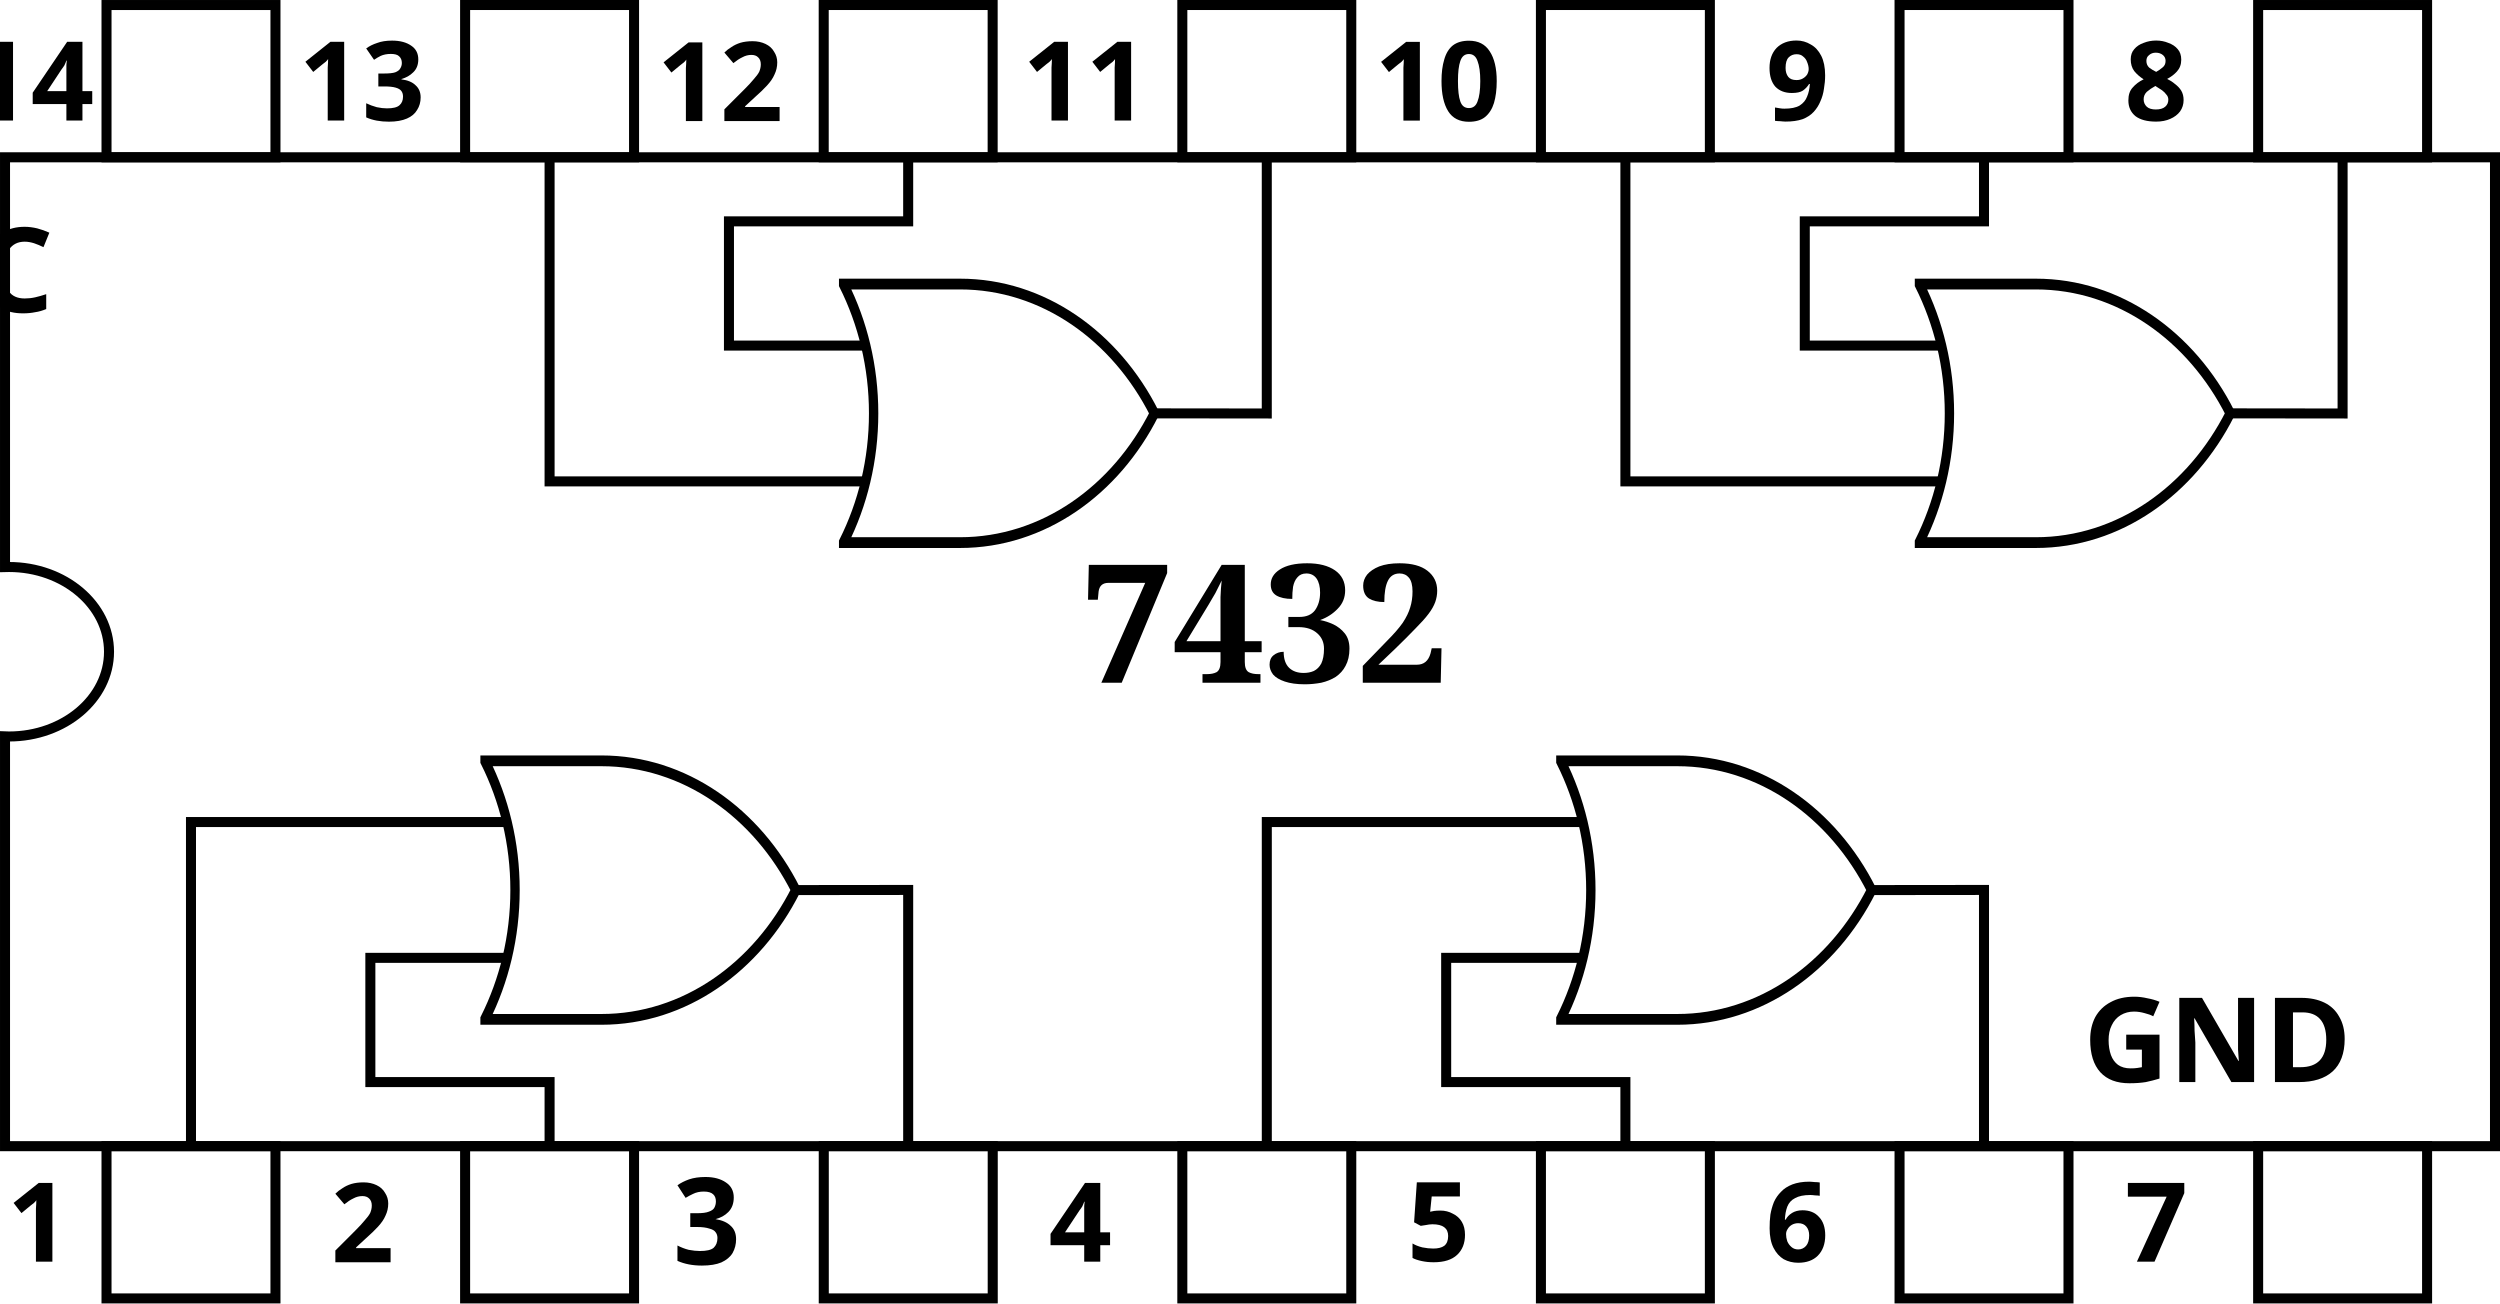
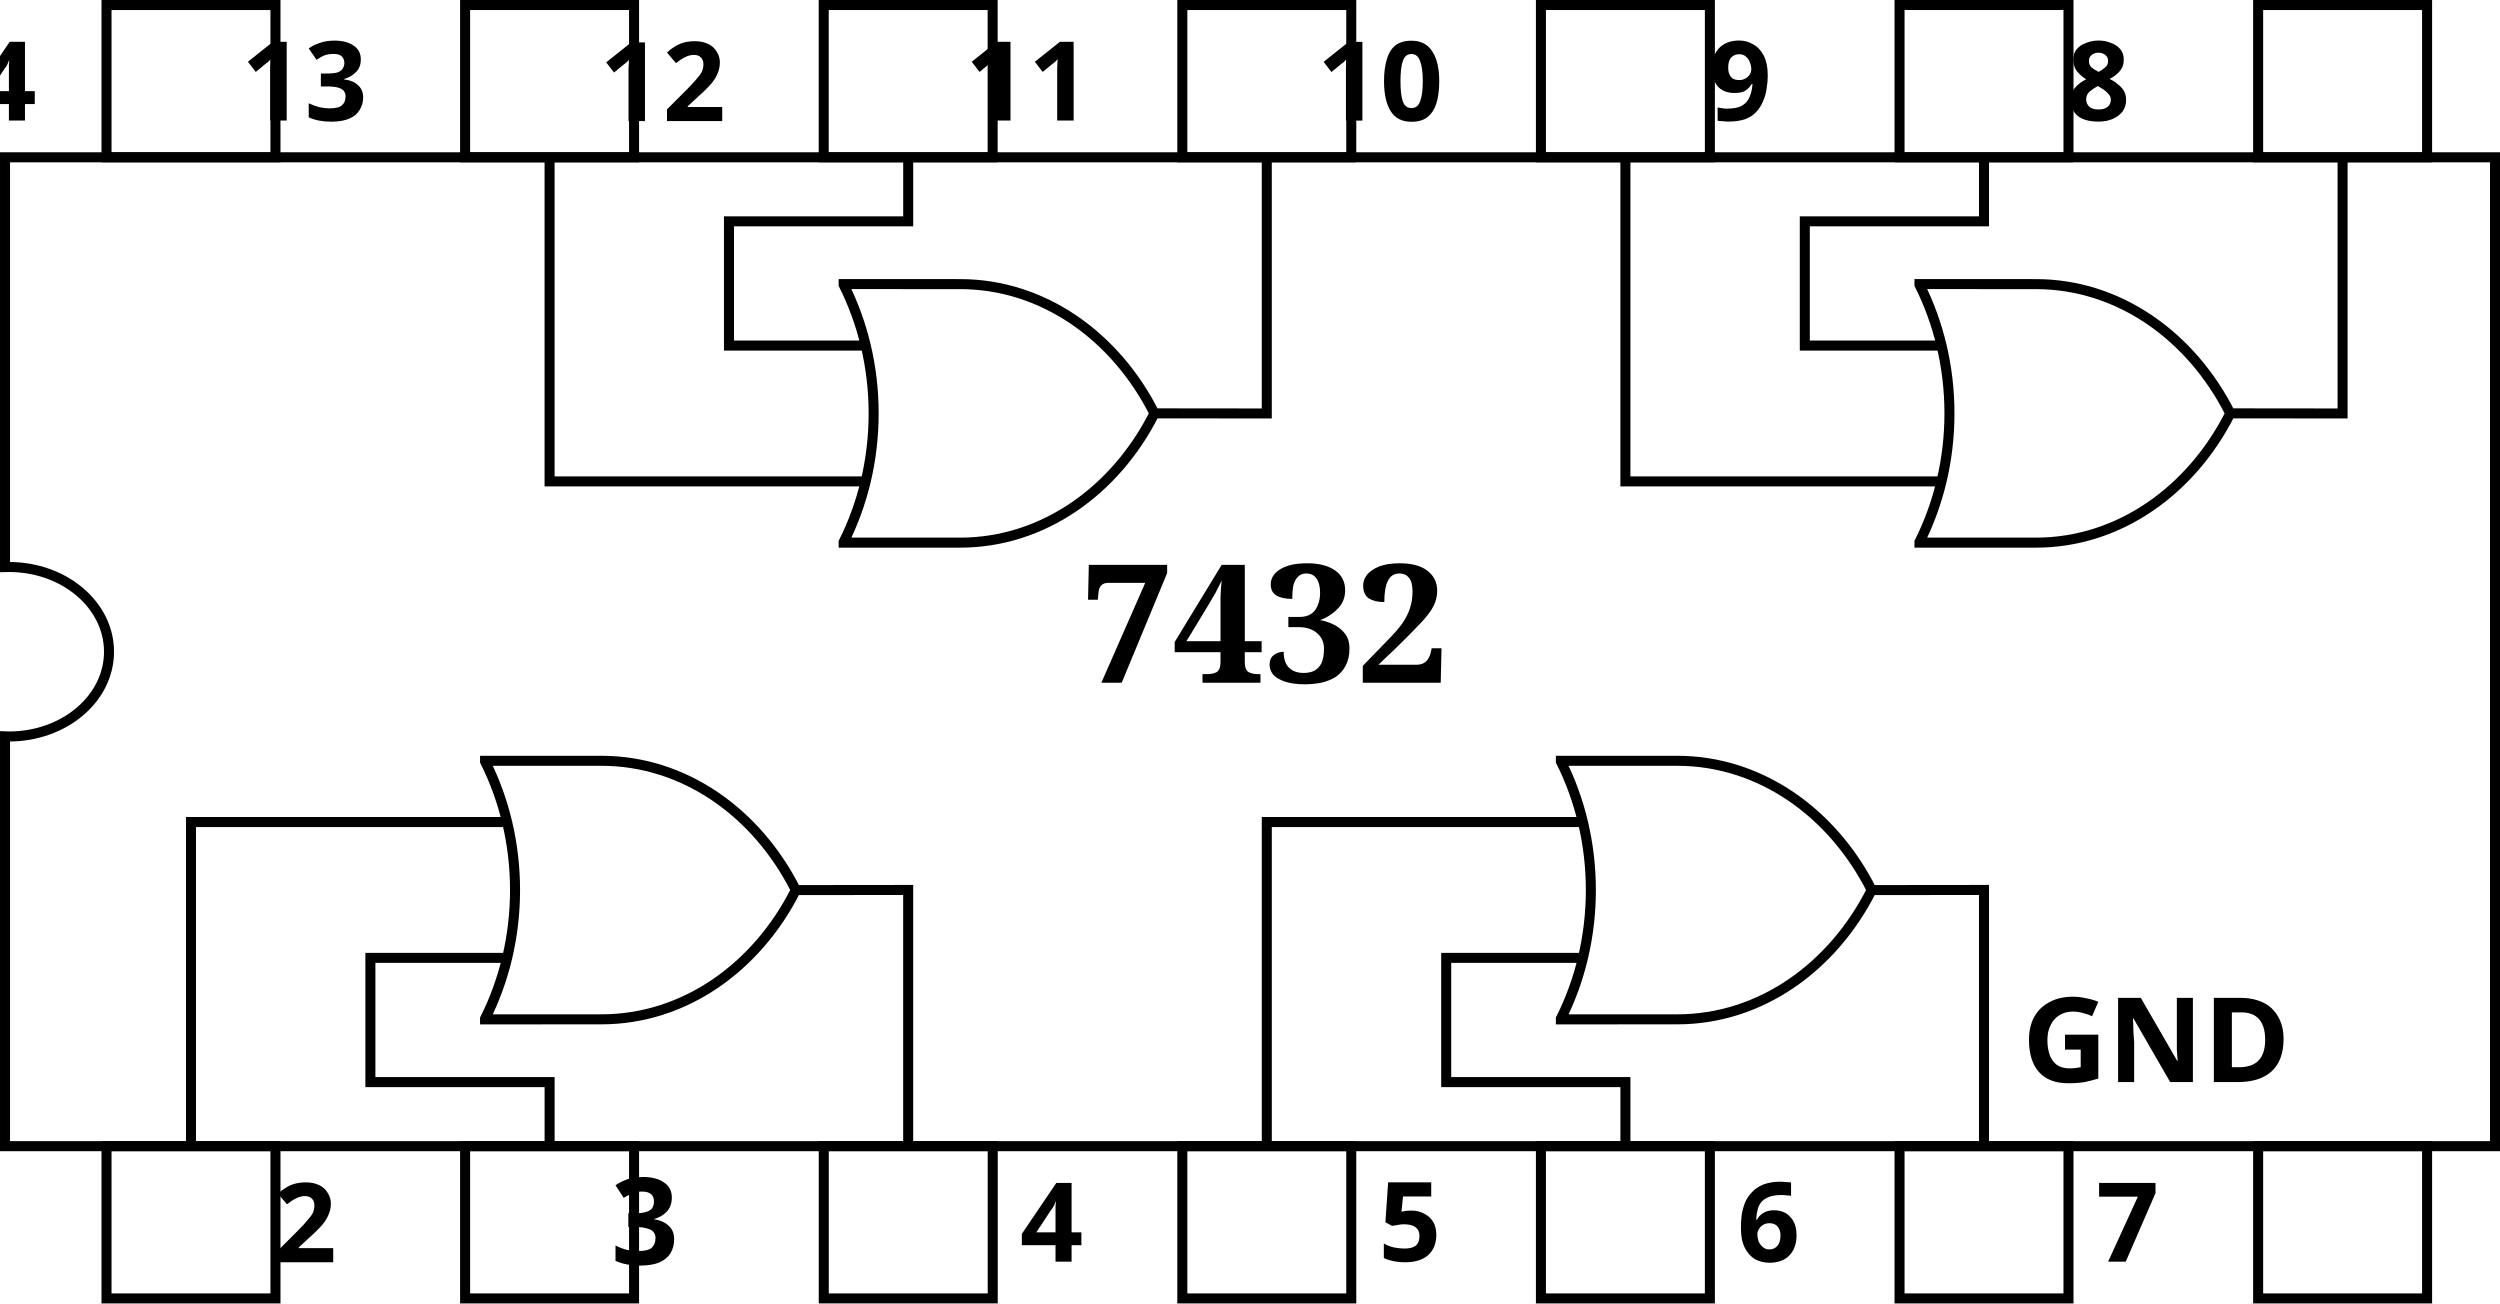
<svg xmlns="http://www.w3.org/2000/svg" width="99.736mm" height="52mm" version="1.1" viewBox="0 0 99.736 52">
  <g transform="translate(-.1327 -.35253)">
-     <g stroke="#000" stroke-width=".4">
+     <g stroke="#000">
      <g>
-         <g transform="translate(0 .21984)">
-           <rect x="90.22" y=".333" width="6.74" height="6.075" fill="none" stroke="#000" />
-           <text x="93.592" y="4.94" fill="#000000" font-family="sans" font-size="4.404px" font-weight="bold" stroke="none" text-align="center" text-anchor="middle" xml:space="preserve">
-             <tspan x="93.592" y="4.94" stroke="none" stroke-width=".4">8</tspan>
-             <tspan x="93.592" y="10.445" />
+         <g stroke="#000" stroke-width=".4">
+           <path d="m0.333 46.078h99.336v-39.45h-99.336v16.347a3.989 3.381 0 0 1 0.159-0.002 3.989 3.381 0 0 1 3.99 3.38 3.989 3.381 0 0 1-3.99 3.381 3.989 3.381 0 0 1-0.159-0.004z" fill="none" />
+           <g>
+             <g transform="translate(0 .21984)">
+               <rect x="90.22" y=".333" width="6.74" height="6.075" fill="none" stroke="#000" stroke-width=".4" />
+               <text x="93.592" y="4.94" fill="#000000" font-family="sans" font-size="4.404px" font-weight="bold" stroke="none" stroke-width="0" text-align="center" text-anchor="middle" xml:space="preserve">
+                 <tspan x="93.592" y="4.94" stroke="none" stroke-width="0">8</tspan>
+                 <tspan x="93.592" y="10.445" />
+               </text>
+             </g>
+             <g transform="translate(3.4968e-6 .066304)">
+               <rect x="75.914" y=".486" width="6.74" height="6.075" fill="none" stroke="#000" stroke-width=".4" />
+               <text x="79.293" y="5.091" fill="#000000" font-family="sans" font-size="4.404px" font-weight="bold" stroke="none" stroke-width="0" text-align="center" text-anchor="middle" xml:space="preserve">
+                 <tspan x="79.293" y="5.091" stroke="none" stroke-width="0">9</tspan>
+                 <tspan x="79.293" y="10.596" />
+               </text>
+             </g>
+             <g transform="translate(6.9936e-6 .066304)">
+               <rect x="61.607" y=".486" width="6.74" height="6.075" fill="none" stroke="#000" stroke-width=".4" />
+               <text x="64.929" y="5.098" fill="#000000" font-family="sans" font-size="4.404px" font-weight="bold" stroke="none" stroke-width="0" text-align="center" text-anchor="middle" xml:space="preserve">
+                 <tspan x="64.929" y="5.098" stroke="none" stroke-width="0">10</tspan>
+                 <tspan x="64.929" y="10.602" />
+               </text>
+             </g>
+             <g transform="translate(1.049e-5 .066304)">
+               <rect x="47.301" y=".486" width="6.74" height="6.075" fill="none" stroke="#000" stroke-width=".4" />
+               <text x="50.891" y="5.096" fill="#000000" font-family="sans" font-size="4.404px" font-weight="bold" stroke="none" stroke-width="0" text-align="center" text-anchor="middle" xml:space="preserve">
+                 <tspan x="50.891" y="5.096" stroke="none" stroke-width="0">11</tspan>
+                 <tspan x="50.891" y="10.6" />
+               </text>
+             </g>
+             <g transform="translate(6.3578e-6 .066304)">
+               <rect x="32.994" y=".486" width="6.74" height="6.075" fill="none" stroke="#000" stroke-width=".4" />
+               <text x="36.307" y="5.118" fill="#000000" font-family="sans" font-size="4.404px" font-weight="bold" stroke="none" stroke-width="0" text-align="center" text-anchor="middle" xml:space="preserve">
+                 <tspan x="36.307" y="5.118" stroke="none" stroke-width="0">12</tspan>
+                 <tspan x="36.307" y="10.622" />
+               </text>
+             </g>
+             <g transform="translate(-1.5895e-6 .066303)">
+               <rect x="18.688" y=".486" width="6.74" height="6.075" fill="none" stroke="#000" stroke-width=".4" />
+               <text x="22.016" y="5.096" fill="#000000" font-family="sans" font-size="4.404px" font-weight="bold" stroke="none" stroke-width="0" text-align="center" text-anchor="middle" xml:space="preserve">
+                 <tspan x="22.016" y="5.096" stroke="none" stroke-width="0">13</tspan>
+                 <tspan x="22.016" y="10.6" />
+               </text>
+             </g>
+             <g>
+               <rect x="4.382" y=".553" width="6.74" height="6.075" fill="none" stroke="#000" stroke-width=".4" />
+               <text x="7.659" y="5.162" fill="#000000" font-family="sans" font-size="4.404px" font-weight="bold" stroke="none" stroke-width="0" text-align="center" text-anchor="middle" xml:space="preserve">
+                 <tspan x="7.659" y="5.162" fill="#000000" font-size="4.404px" stroke="none" stroke-width="0">14</tspan>
+               </text>
+             </g>
+           </g>
+           <g transform="translate(0 -.10663)">
+             <g>
+               <rect x="90.22" y="46.184" width="6.74" height="6.075" fill="none" stroke="#000" stroke-width=".4" />
+               <text x="93.603" y="50.794" fill="#000000" font-family="sans" font-size="4.404px" font-weight="bold" stroke="none" stroke-width="0" text-align="center" text-anchor="middle" xml:space="preserve">
+                 <tspan x="93.603" y="50.794" fill="#000000" font-size="4.404px" stroke="none" stroke-width="0">7</tspan>
+               </text>
+             </g>
+             <g>
+               <rect x="75.914" y="46.184" width="6.74" height="6.075" fill="none" stroke="#000" stroke-width=".4" />
+               <text x="79.279" y="50.789" fill="#000000" font-family="sans" font-size="4.404px" font-weight="bold" stroke="none" stroke-width="0" text-align="center" text-anchor="middle" xml:space="preserve">
+                 <tspan x="79.279" y="50.789" fill="#000000" font-size="4.404px" stroke="none" stroke-width="0">6</tspan>
+               </text>
+             </g>
+             <g>
+               <rect x="61.607" y="46.184" width="6.74" height="6.075" fill="none" stroke="#000" stroke-width=".4" />
+               <text x="64.971" y="50.772" fill="#000000" font-family="sans" font-size="4.404px" font-weight="bold" stroke="none" stroke-width="0" text-align="center" text-anchor="middle" xml:space="preserve">
+                 <tspan x="64.971" y="50.772" fill="#000000" font-size="4.404px" stroke="none" stroke-width="0">5</tspan>
+               </text>
+             </g>
+             <g>
+               <rect x="47.301" y="46.184" width="6.74" height="6.075" fill="none" stroke="#000" stroke-width=".4" />
+               <text x="50.671" y="50.794" fill="#000000" font-family="sans" font-size="4.404px" font-weight="bold" stroke="none" stroke-width="0" text-align="center" text-anchor="middle" xml:space="preserve">
+                 <tspan x="50.671" y="50.794" fill="#000000" font-size="4.404px" stroke="none" stroke-width="0">4</tspan>
+               </text>
+             </g>
+             <g transform="matrix(1.0004 0 0 .99633 -.012915 .16553)">
+               <rect x="32.996" y="46.187" width="6.738" height="6.098" fill="none" stroke="#000" stroke-width=".4" />
+               <text transform="scale(.99107 1.009)" x="36.697" y="50.469" fill="#000000" font-family="sans" font-size="4.797px" font-weight="bold" stroke="none" stroke-width="0" text-align="center" text-anchor="middle" xml:space="preserve">
+                 <tspan x="36.697" y="50.469" stroke="none" stroke-width="0">3</tspan>
+                 <tspan x="36.697" y="56.465" />
+               </text>
+             </g>
+             <g>
+               <rect x="18.688" y="46.184" width="6.74" height="6.075" fill="none" stroke="#000" stroke-width=".4" />
+               <text x="22.047" y="50.816" fill="#000000" font-family="sans" font-size="4.404px" font-weight="bold" stroke="none" stroke-width="0" text-align="center" text-anchor="middle" xml:space="preserve">
+                 <tspan x="22.047" y="50.816" stroke="none" stroke-width="0">2</tspan>
+                 <tspan x="22.047" y="56.32" />
+               </text>
+             </g>
+             <g>
+               <text x="7.972" y="50.794" fill="#000000" font-family="sans" font-size="4.404px" font-weight="bold" stroke="none" stroke-width="0" text-align="center" text-anchor="middle" xml:space="preserve">
+                 <tspan x="7.972" y="50.794" fill="#000000" font-size="4.404px" stroke="none" stroke-width="0">1</tspan>
+               </text>
+               <rect x="4.382" y="46.184" width="6.74" height="6.075" fill="none" stroke="#000" stroke-width=".4" />
+             </g>
+           </g>
+         </g>
+         <g transform="translate(0 -.05268)" fill="#000000" stroke="none" stroke-width="0" text-anchor="middle">
+           <text x="7.559" y="11.919" font-family="sans" font-size="4.695px" text-align="center" xml:space="preserve">
+             <tspan x="7.559" y="11.919" fill="#000000" font-family="sans-serif" font-size="4.695px" font-weight="bold" stroke="none" stroke-width="0">V<tspan baseline-shift="sub" fill="#000000" font-size="4.695px" stroke="none" stroke-width="0">CC</tspan>
+             </tspan>
          </text>
-         </g>
-         <g transform="translate(3.4968e-6 .066304)">
-           <rect x="75.914" y=".486" width="6.74" height="6.075" fill="none" stroke="#000" />
-           <text x="79.293" y="5.091" fill="#000000" font-family="sans" font-size="4.404px" font-weight="bold" stroke="none" text-align="center" text-anchor="middle" xml:space="preserve">
-             <tspan x="79.293" y="5.091" stroke="none" stroke-width=".4">9</tspan>
-             <tspan x="79.293" y="10.596" />
-           </text>
-         </g>
-         <g transform="translate(6.9936e-6 .066304)">
-           <rect x="61.607" y=".486" width="6.74" height="6.075" fill="none" stroke="#000" />
-           <text x="64.929" y="5.098" fill="#000000" font-family="sans" font-size="4.404px" font-weight="bold" stroke="none" text-align="center" text-anchor="middle" xml:space="preserve">
-             <tspan x="64.929" y="5.098" stroke="none" stroke-width=".4">10</tspan>
-             <tspan x="64.929" y="10.602" />
-           </text>
-         </g>
-         <g transform="translate(1.049e-5 .066304)">
-           <rect x="47.301" y=".486" width="6.74" height="6.075" fill="none" stroke="#000" />
-           <text x="50.891" y="5.096" fill="#000000" font-family="sans" font-size="4.404px" font-weight="bold" stroke="none" text-align="center" text-anchor="middle" xml:space="preserve">
-             <tspan x="50.891" y="5.096" stroke="none" stroke-width=".4">11</tspan>
-             <tspan x="50.891" y="10.6" />
-           </text>
-         </g>
-         <g transform="translate(6.3578e-6 .066304)">
-           <rect x="32.994" y=".486" width="6.74" height="6.075" fill="none" stroke="#000" />
-           <text x="36.307" y="5.118" fill="#000000" font-family="sans" font-size="4.404px" font-weight="bold" stroke="none" text-align="center" text-anchor="middle" xml:space="preserve">
-             <tspan x="36.307" y="5.118" stroke="none" stroke-width=".4">12</tspan>
-             <tspan x="36.307" y="10.622" />
-           </text>
-         </g>
-         <g transform="translate(-1.5895e-6 .066303)">
-           <rect x="18.688" y=".486" width="6.74" height="6.075" fill="none" stroke="#000" />
-           <text x="22.016" y="5.096" fill="#000000" font-family="sans" font-size="4.404px" font-weight="bold" stroke="none" text-align="center" text-anchor="middle" xml:space="preserve">
-             <tspan x="22.016" y="5.096" stroke="none" stroke-width=".4">13</tspan>
-             <tspan x="22.016" y="10.6" />
-           </text>
-         </g>
-         <g>
-           <rect x="4.382" y=".553" width="6.74" height="6.075" fill="none" stroke="#000" />
-           <text x="7.659" y="5.162" fill="#000000" font-family="sans" font-size="4.404px" font-weight="bold" stroke="none" text-align="center" text-anchor="middle" xml:space="preserve">
-             <tspan x="7.659" y="5.162" fill="#000000" font-size="4.404px" stroke="none" stroke-width=".4">14</tspan>
+           <text x="92.873" y="43.574" font-family="sans-serif" font-size="4.695px" font-weight="bold" text-align="center" xml:space="preserve">
+             <tspan x="92.873" y="43.574" fill="#000000" stroke="none" stroke-width="0">GND</tspan>
          </text>
        </g>
      </g>
-       <g transform="translate(0 -.10663)">
-         <g stroke-width=".4">
-           <g>
-             <rect x="90.22" y="46.184" width="6.74" height="6.075" fill="none" stroke="#000" />
-             <text x="93.603" y="50.794" fill="#000000" font-family="sans" font-size="4.404px" font-weight="bold" stroke="none" text-align="center" text-anchor="middle" xml:space="preserve">
-               <tspan x="93.603" y="50.794" fill="#000000" font-size="4.404px" stroke="none" stroke-width=".4">7</tspan>
-             </text>
-           </g>
-           <g>
-             <rect x="75.914" y="46.184" width="6.74" height="6.075" fill="none" stroke="#000" />
-             <text x="79.279" y="50.789" fill="#000000" font-family="sans" font-size="4.404px" font-weight="bold" stroke="none" text-align="center" text-anchor="middle" xml:space="preserve">
-               <tspan x="79.279" y="50.789" fill="#000000" font-size="4.404px" stroke="none" stroke-width=".4">6</tspan>
-             </text>
-           </g>
-           <g>
-             <rect x="61.607" y="46.184" width="6.74" height="6.075" fill="none" stroke="#000" />
-             <text x="64.971" y="50.772" fill="#000000" font-family="sans" font-size="4.404px" font-weight="bold" stroke="none" text-align="center" text-anchor="middle" xml:space="preserve">
-               <tspan x="64.971" y="50.772" fill="#000000" font-size="4.404px" stroke="none" stroke-width=".4">5</tspan>
-             </text>
-           </g>
-           <g>
-             <rect x="47.301" y="46.184" width="6.74" height="6.075" fill="none" stroke="#000" />
-             <text x="50.671" y="50.794" fill="#000000" font-family="sans" font-size="4.404px" font-weight="bold" stroke="none" text-align="center" text-anchor="middle" xml:space="preserve">
-               <tspan x="50.671" y="50.794" fill="#000000" font-size="4.404px" stroke="none" stroke-width=".4">4</tspan>
-             </text>
-           </g>
-         </g>
-         <g transform="matrix(1.0004 0 0 .99633 -.012915 .16553)" stroke-width=".401">
-           <rect x="32.996" y="46.187" width="6.738" height="6.098" fill="none" stroke="#000" />
-           <text transform="scale(.99107 1.009)" x="36.697" y="50.469" fill="#000000" font-family="sans" font-size="4.797px" font-weight="bold" stroke="none" text-align="center" text-anchor="middle" xml:space="preserve">
-             <tspan x="36.697" y="50.469" stroke="none" stroke-width=".401">3</tspan>
-             <tspan x="36.697" y="56.465" />
-           </text>
-         </g>
-         <g stroke-width=".4">
-           <rect x="18.688" y="46.184" width="6.74" height="6.075" fill="none" stroke="#000" />
-           <text x="22.047" y="50.816" fill="#000000" font-family="sans" font-size="4.404px" font-weight="bold" stroke="none" text-align="center" text-anchor="middle" xml:space="preserve">
-             <tspan x="22.047" y="50.816" stroke="none" stroke-width=".4">2</tspan>
-             <tspan x="22.047" y="56.32" />
-           </text>
-         </g>
-         <g stroke-width=".4">
-           <text x="7.972" y="50.794" fill="#000000" font-family="sans" font-size="4.404px" font-weight="bold" stroke="none" text-align="center" text-anchor="middle" xml:space="preserve">
-             <tspan x="7.972" y="50.794" fill="#000000" font-size="4.404px" stroke="none" stroke-width=".4">1</tspan>
-           </text>
-           <rect x="4.382" y="46.184" width="6.74" height="6.075" fill="none" stroke="#000" />
-         </g>
+       <g fill="none" stroke="#000" stroke-width=".4">
+         <path d="m33.79 11.685v0.025c0.758 1.514 1.196 3.262 1.196 5.134 0 1.871-0.438 3.62-1.196 5.133v0.024h4.643c3.313 0 6.205-2.077 7.756-5.156-1.551-3.08-4.443-5.158-7.756-5.158zm2.575-5.058v2.556h-7.15l1e-6 4.956h5.462m-12.619-7.511 4e-6 12.93 12.632-2e-6m11.498-2.715 4.482 0.005-2e-6 -10.221" />
+         <path d="m76.709 11.685v0.025c0.758 1.514 1.196 3.262 1.196 5.134 0 1.871-0.438 3.62-1.196 5.133v0.024h4.643c3.313 0 6.205-2.077 7.756-5.156-1.551-3.08-4.443-5.158-7.756-5.158zm2.575-5.058v2.556h-7.15l1e-6 4.956h5.462m-12.619-7.511 4e-6 12.93 12.632-2e-6m11.498-2.715 4.482 0.005-2e-6 -10.221" />
+         <path d="m19.484 41.02v-0.025c0.758-1.514 1.196-3.262 1.196-5.134 0-1.871-0.438-3.62-1.196-5.133v-0.024h4.643c3.313 0 6.205 2.077 7.756 5.156-1.551 3.08-4.443 5.158-7.756 5.158zm2.575 5.058v-2.556h-7.15l1e-6 -4.956h5.462m-12.619 7.511 3.2e-6 -12.93 12.632 2e-6m11.498 2.715 4.482-0.005-2e-6 10.221" />
+         <path d="m62.403 41.02v-0.025c0.758-1.514 1.196-3.262 1.196-5.134 0-1.871-0.438-3.62-1.196-5.133v-0.024h4.643c3.313 0 6.205 2.077 7.756 5.156-1.551 3.08-4.443 5.158-7.756 5.158zm2.575 5.058v-2.556h-7.15l1e-6 -4.956h5.462m-12.619 7.511 4e-6 -12.93 12.632 2e-6m11.498 2.715 4.482-0.005-2e-6 10.221" />
      </g>
-       <path d="m0.333 46.078h99.336v-39.45h-99.336v16.347a3.989 3.381 0 0 1 0.159-0.002 3.989 3.381 0 0 1 3.99 3.38 3.989 3.381 0 0 1-3.99 3.381 3.989 3.381 0 0 1-0.159-0.004z" fill="none" />
-     </g>
-     <g transform="translate(0 -.05268)" fill="#000000" stroke-width="0" text-anchor="middle">
-       <text x="7.559" y="11.919" font-family="sans" font-size="4.695px" text-align="center" xml:space="preserve">
-         <tspan x="7.559" y="11.919" fill="#000000" font-family="sans-serif" font-size="4.695px" font-weight="bold" stroke-width="0">V<tspan baseline-shift="sub" fill="#000000" font-size="4.695px" stroke-width="0">CC</tspan>
-         </tspan>
-       </text>
-       <text x="92.873" y="43.574" font-family="sans-serif" font-size="4.695px" font-weight="bold" text-align="center" xml:space="preserve">
-         <tspan x="92.873" y="43.574" fill="#000000" stroke-width="0">GND</tspan>
-       </text>
    </g>
    <text x="54.866" y="27.589" fill="#000000" font-family="sans-serif" font-size="6.573px" font-weight="bold" stroke-width="0" text-align="center" text-anchor="middle" xml:space="preserve">
      <tspan x="54.866" y="27.589" fill="#000000" font-family="serif" font-size="6.573px" font-weight="bold" stroke-width="0">7432</tspan>
    </text>
-     <g transform="translate(0 -.05268)" fill="none" stroke="#000" stroke-width=".4">
-       <g transform="matrix(1 0 0 -1 14.306 52.81)">
-         <g stroke-width=".4">
-           <path d="m31.882 35.914 4.482-0.005-2e-6 10.221" />
-           <path d="m7.752 46.13 3.2e-6 -12.93 12.632 2e-6" />
-           <path d="m22.058 46.13v-2.556h-7.15l1e-6 -4.956h5.462" />
-         </g>
-         <g transform="matrix(.34471 0 0 -.3968 10.648 67.836)" stroke-width="1.082">
-           <path d="m25.632 67.448v0.062c2.199 3.815 3.469 8.221 3.469 12.938 0 4.716-1.27 9.122-3.469 12.935v0.06h13.469c9.61 0 18-5.235 22.5-12.995-4.5-7.761-12.89-13-22.5-13z" fill="none" stroke="#000" stroke-linecap="square" stroke-width="1.082" />
-         </g>
-       </g>
-       <g transform="matrix(1 0 0 -1 57.225 52.81)">
-         <g stroke-width=".4">
-           <path d="m31.882 35.914 4.482-0.005-2e-6 10.221" />
-           <path d="m7.752 46.13 3.2e-6 -12.93 12.632 2e-6" />
-           <path d="m22.058 46.13v-2.556h-7.15l1e-6 -4.956h5.462" />
-         </g>
-         <g transform="matrix(.34471 0 0 -.3968 10.648 67.836)" stroke-width="1.082">
-           <path d="m25.632 67.448v0.062c2.199 3.815 3.469 8.221 3.469 12.938 0 4.716-1.27 9.122-3.469 12.935v0.06h13.469c9.61 0 18-5.235 22.5-12.995-4.5-7.761-12.89-13-22.5-13z" fill="none" stroke="#000" stroke-linecap="square" stroke-width="1.082" />
-         </g>
-       </g>
-       <g>
-         <g stroke-width=".4">
-           <path d="m31.882 35.914 4.482-0.005-2e-6 10.221" />
-           <path d="m7.752 46.13 3.2e-6 -12.93 12.632 2e-6" />
-           <path d="m22.058 46.13v-2.556h-7.15l1e-6 -4.956h5.462" />
-         </g>
-         <g transform="matrix(.34471 0 0 -.3968 10.648 67.836)" stroke-width="1.082">
-           <path d="m25.632 67.448v0.062c2.199 3.815 3.469 8.221 3.469 12.938 0 4.716-1.27 9.122-3.469 12.935v0.06h13.469c9.61 0 18-5.235 22.5-12.995-4.5-7.761-12.89-13-22.5-13z" fill="none" stroke="#000" stroke-linecap="square" stroke-width="1.082" />
-         </g>
-       </g>
-       <g transform="translate(42.919)">
-         <g stroke-width=".4">
-           <path d="m31.882 35.914 4.482-0.005-2e-6 10.221" />
-           <path d="m7.752 46.13 3.2e-6 -12.93 12.632 2e-6" />
-           <path d="m22.058 46.13v-2.556h-7.15l1e-6 -4.956h5.462" />
-         </g>
-         <g transform="matrix(.34471 0 0 -.3968 10.648 67.836)" stroke-width="1.082">
-           <path d="m25.632 67.448v0.062c2.199 3.815 3.469 8.221 3.469 12.938 0 4.716-1.27 9.122-3.469 12.935v0.06h13.469c9.61 0 18-5.235 22.5-12.995-4.5-7.761-12.89-13-22.5-13z" fill="none" stroke="#000" stroke-linecap="square" stroke-width="1.082" />
-         </g>
-       </g>
-     </g>
  </g>
</svg>
